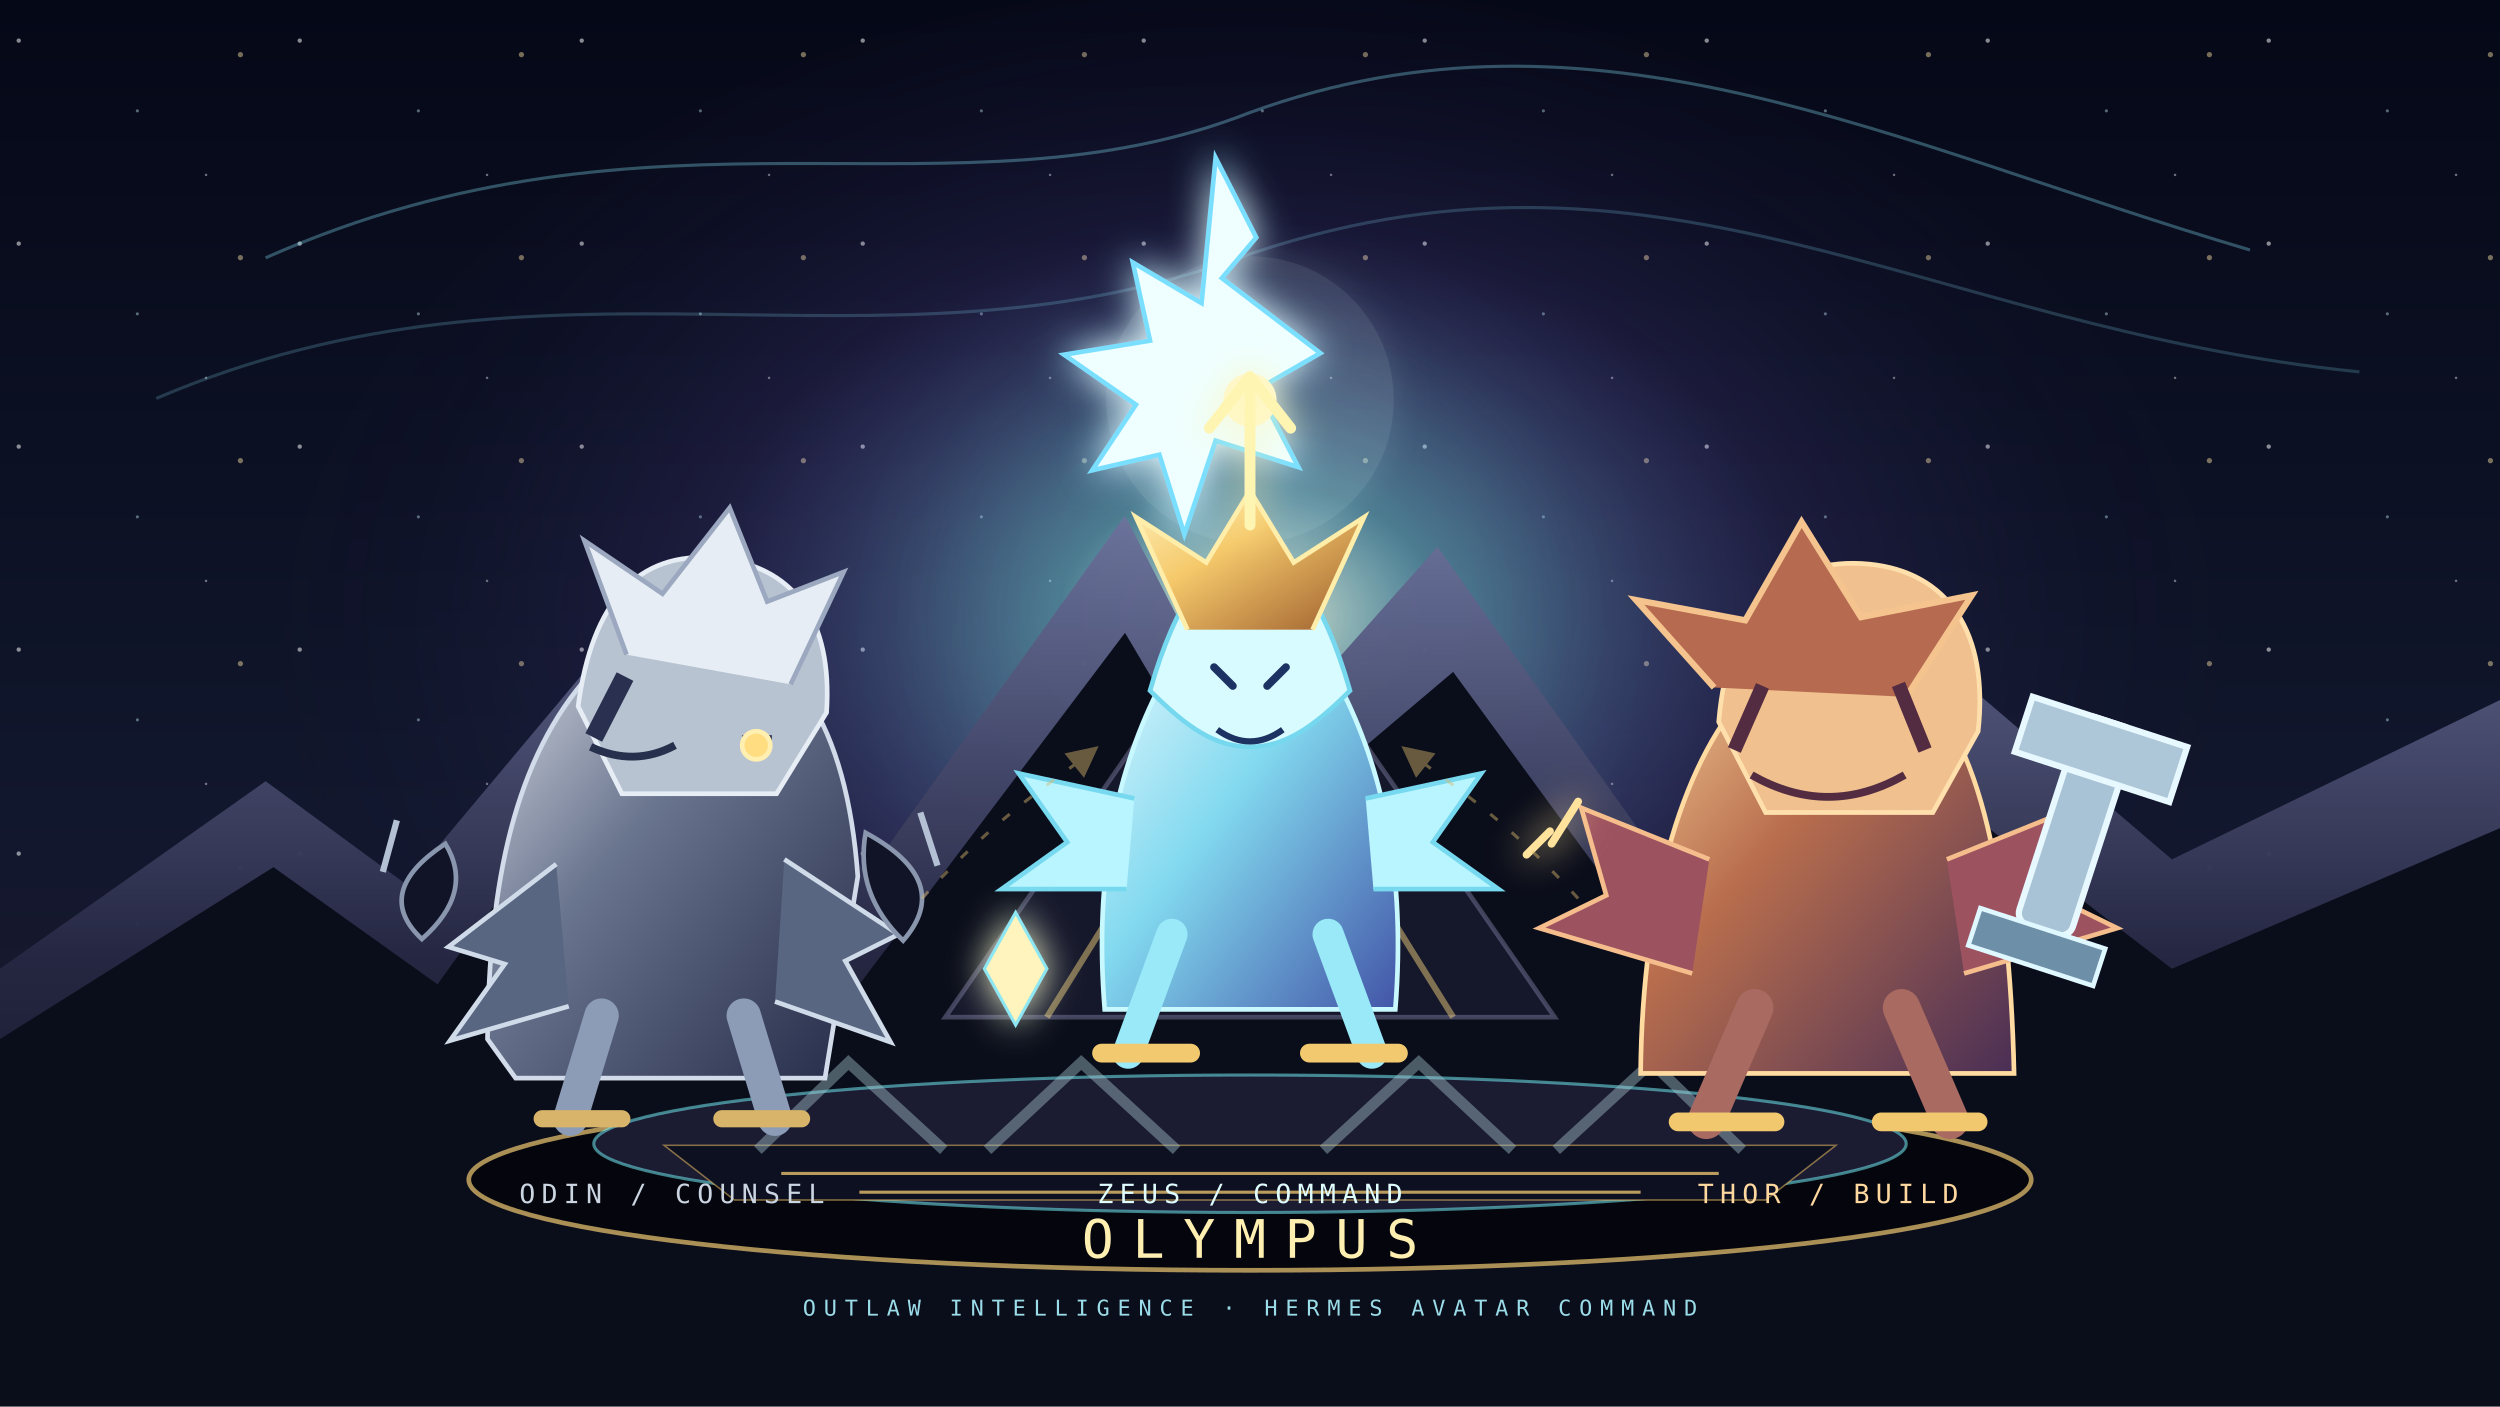
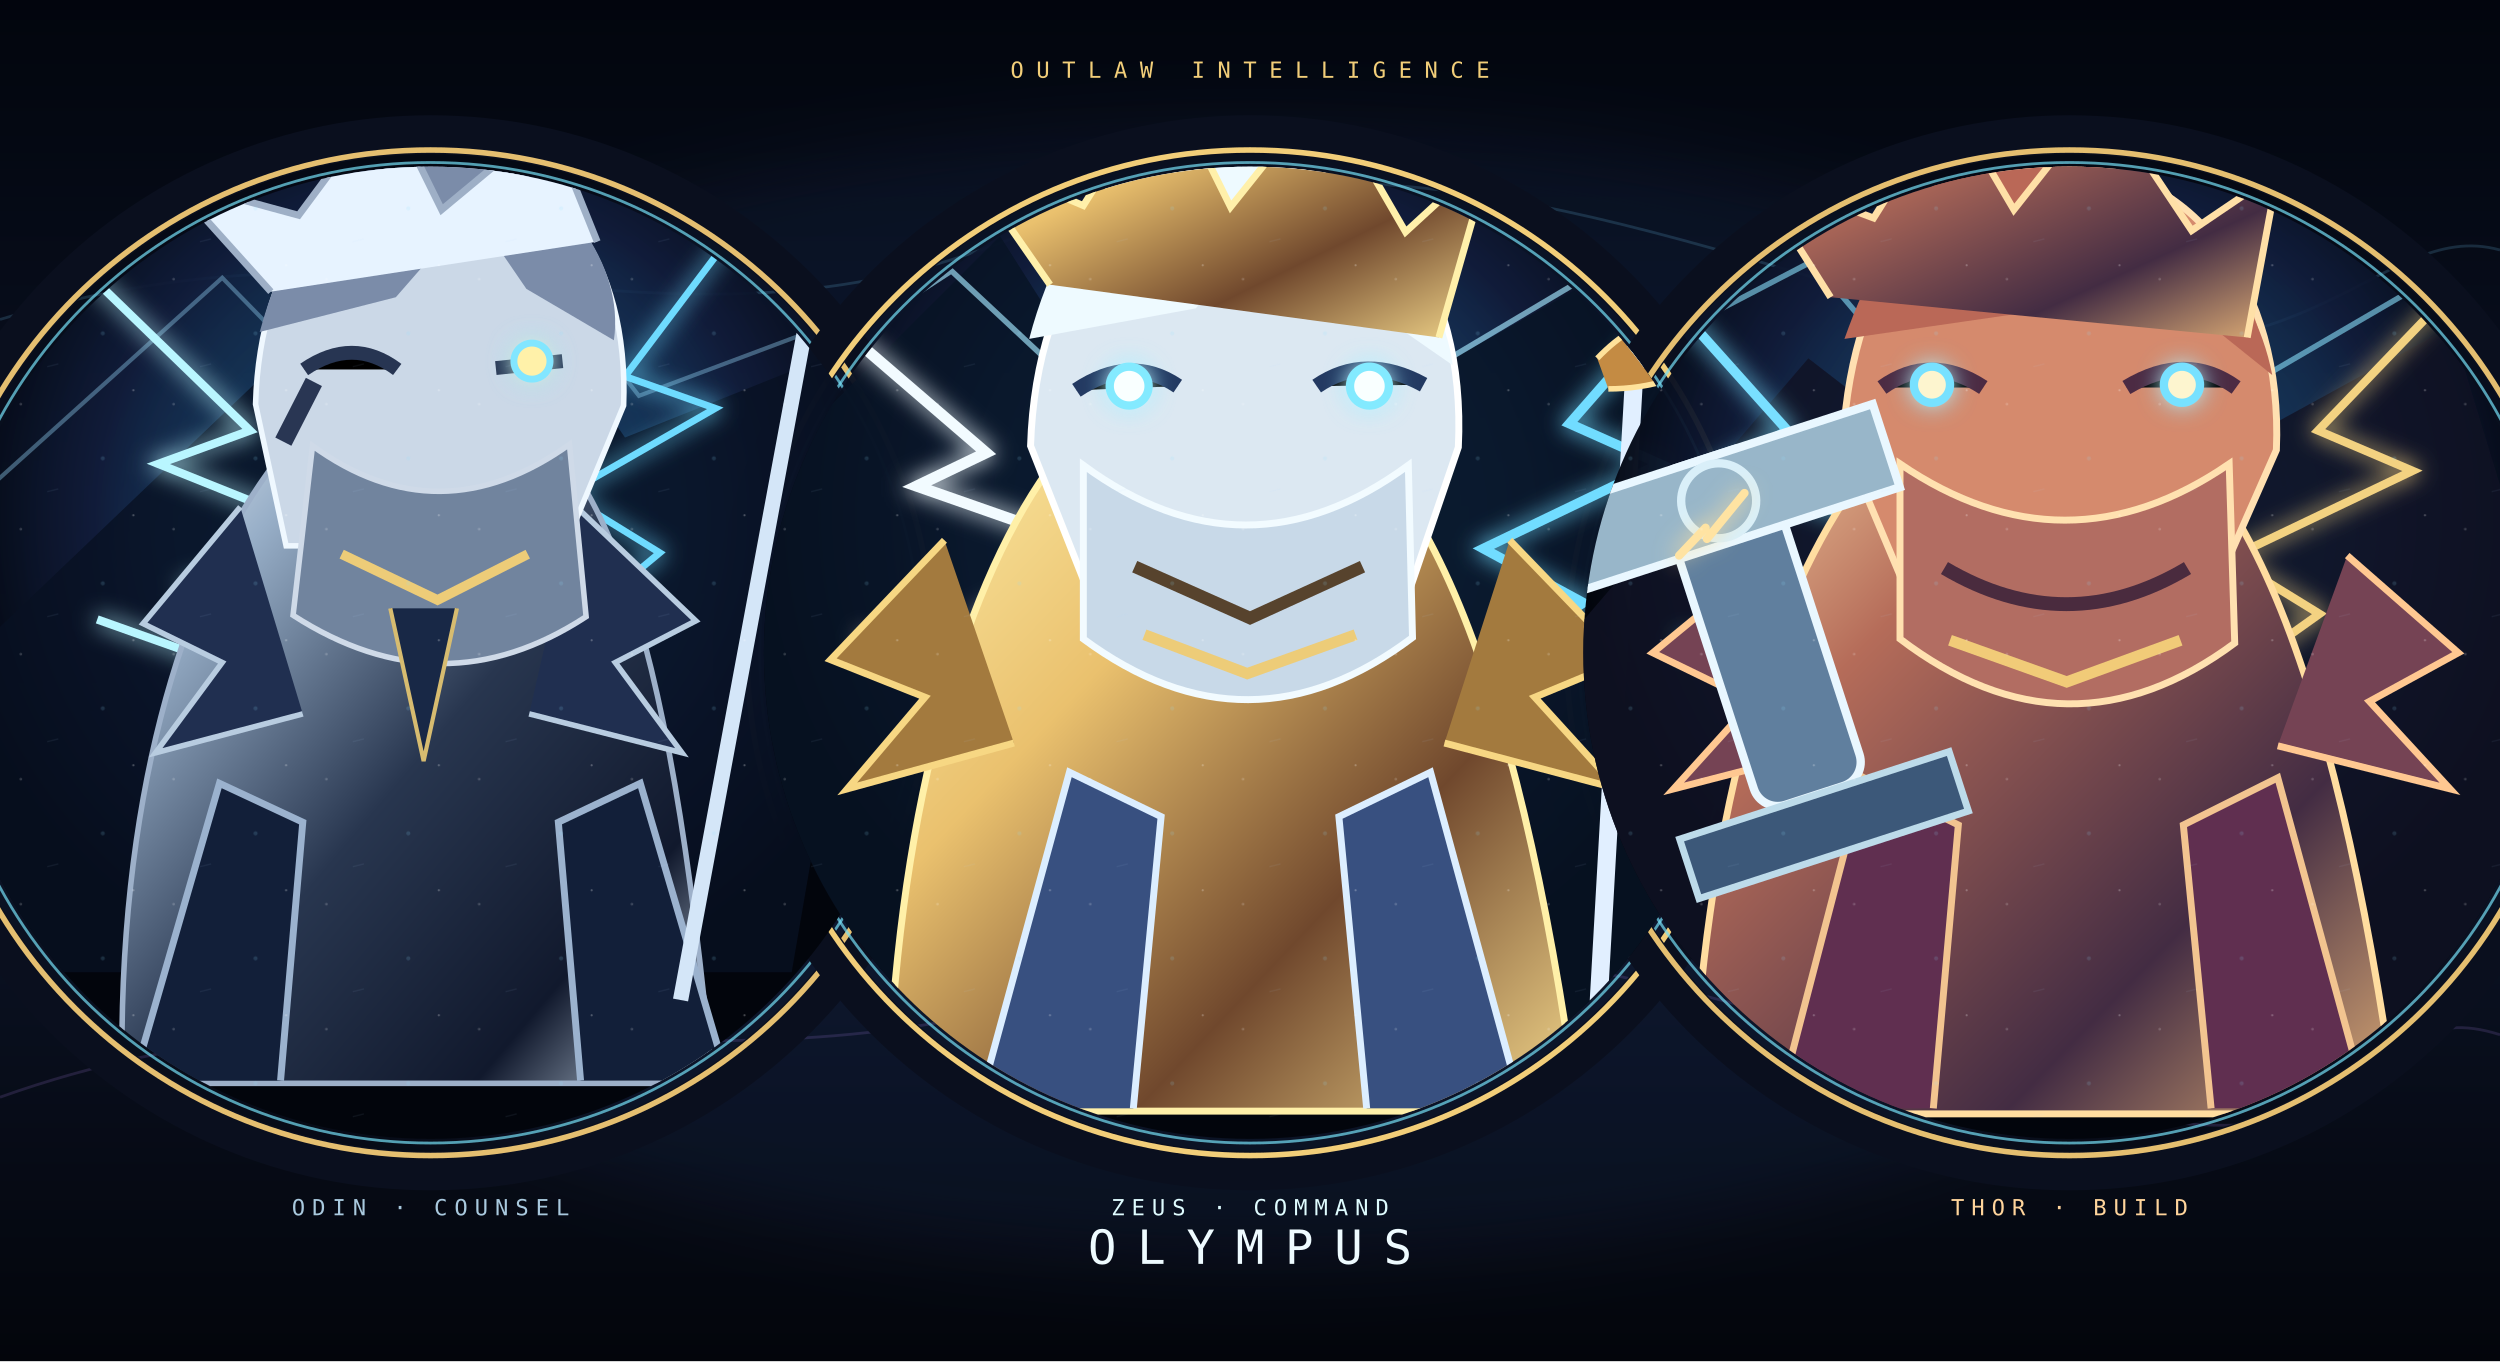
- <svg xmlns="http://www.w3.org/2000/svg" viewBox="0 0 1600 900" role="img" aria-labelledby="title desc">
+ <svg xmlns="http://www.w3.org/2000/svg" viewBox="0 0 1800 980" role="img" aria-labelledby="title desc">
  <defs>
-     <linearGradient id="sky" x1="0" y1="0" x2="0" y2="1">
-       <stop offset="0" stop-color="#050817" />
-       <stop offset="0.58" stop-color="#11172d" />
-       <stop offset="1" stop-color="#251a2e" />
+     <linearGradient id="bg" x2="0" y2="1">
+       <stop stop-color="#02050d" />
+       <stop offset=".55" stop-color="#0d162b" />
+       <stop offset="1" stop-color="#03050b" />
    </linearGradient>
-     <radialGradient id="halo" cx="50%" cy="46%" r="55%">
-       <stop offset="0" stop-color="#fff6cf" stop-opacity=".95" />
-       <stop offset=".18" stop-color="#8ce8ff" stop-opacity=".45" />
-       <stop offset=".52" stop-color="#9572ff" stop-opacity=".11" />
-       <stop offset="1" stop-color="#000" stop-opacity="0" />
+     <radialGradient id="storm" cx="50%" cy="36%">
+       <stop stop-color="#b9f3ff" stop-opacity=".4" />
+       <stop offset=".25" stop-color="#236ba1" stop-opacity=".34" />
+       <stop offset=".68" stop-color="#111d3c" stop-opacity=".92" />
+       <stop offset="1" stop-color="#02050c" />
    </radialGradient>
-     <linearGradient id="mountain" x1="0" y1="0" x2="0" y2="1">
-       <stop stop-color="#6b719b" />
-       <stop offset=".5" stop-color="#252742" />
-       <stop offset="1" stop-color="#080a16" />
+     <linearGradient id="steel" x1="0" y1="0" x2="1" y2="1">
+       <stop stop-color="#f7fbff" />
+       <stop offset=".22" stop-color="#98afc8" />
+       <stop offset=".52" stop-color="#28364f" />
+       <stop offset=".8" stop-color="#11192d" />
+       <stop offset="1" stop-color="#c7d8e8" />
    </linearGradient>
    <linearGradient id="gold" x1="0" y1="0" x2="1" y2="1">
-       <stop stop-color="#fff2bd" />
-       <stop offset=".4" stop-color="#f5c96b" />
-       <stop offset="1" stop-color="#9c5c2c" />
+       <stop stop-color="#fff2ae" />
+       <stop offset=".35" stop-color="#eac16e" />
+       <stop offset=".68" stop-color="#70482d" />
+       <stop offset="1" stop-color="#f6da8d" />
    </linearGradient>
-     <linearGradient id="zeus" x1="0" y1="0" x2="1" y2="1">
-       <stop stop-color="#eafaff" />
-       <stop offset=".45" stop-color="#82d9ef" />
-       <stop offset="1" stop-color="#4254a7" />
+     <linearGradient id="redmetal" x1="0" y1="0" x2="1" y2="1">
+       <stop stop-color="#ffe1ad" />
+       <stop offset=".3" stop-color="#b56c59" />
+       <stop offset=".72" stop-color="#432c43" />
+       <stop offset="1" stop-color="#e0ae76" />
    </linearGradient>
-     <linearGradient id="odin" x1="0" y1="0" x2="1" y2="1">
-       <stop stop-color="#d9dde5" />
-       <stop offset=".42" stop-color="#69748e" />
-       <stop offset="1" stop-color="#252b48" />
+     <linearGradient id="ice" x1="0" y1="0" x2="1" y2="1">
+       <stop stop-color="#e9fdff" />
+       <stop offset=".35" stop-color="#86dff5" />
+       <stop offset=".7" stop-color="#314e89" />
+       <stop offset="1" stop-color="#bd9dff" />
    </linearGradient>
-     <linearGradient id="thor" x1="0" y1="0" x2="1" y2="1">
-       <stop stop-color="#f5d09a" />
-       <stop offset=".4" stop-color="#b96e4d" />
-       <stop offset="1" stop-color="#492e55" />
-     </linearGradient>
-     <filter id="glow" x="-80%" y="-80%" width="260%" height="260%">
-       <feGaussianBlur stdDeviation="12" result="b" />
+     <filter id="electric" x="-80%" y="-80%" width="260%" height="260%">
+       <feGaussianBlur stdDeviation="8" result="blur" />
      <feMerge>
-         <feMergeNode in="b" />
+         <feMergeNode in="blur" />
        <feMergeNode in="SourceGraphic" />
      </feMerge>
    </filter>
-     <filter id="soft" x="-50%" y="-50%" width="200%" height="200%">
-       <feGaussianBlur stdDeviation="35" />
+     <filter id="aura" x="-80%" y="-80%" width="260%" height="260%">
+       <feGaussianBlur stdDeviation="26" />
    </filter>
-     <pattern id="stars" width="180" height="130" patternUnits="userSpaceOnUse">
-       <circle cx="12" cy="26" r="1.4" fill="#fff" opacity=".7" />
-       <circle cx="88" cy="71" r="1" fill="#c9f5ff" opacity=".55" />
-       <circle cx="154" cy="35" r="1.7" fill="#ffe7aa" opacity=".6" />
-       <circle cx="132" cy="112" r=".8" fill="#fff" opacity=".55" />
+     <clipPath id="left">
+       <circle cx="310" cy="470" r="350" />
+     </clipPath>
+     <clipPath id="center">
+       <circle cx="900" cy="470" r="350" />
+     </clipPath>
+     <clipPath id="right">
+       <circle cx="1490" cy="470" r="350" />
+     </clipPath>
+     <pattern id="grain" width="110" height="90" patternUnits="userSpaceOnUse">
+       <circle cx="15" cy="21" r="1" fill="#fff" opacity=".4" />
+       <circle cx="74" cy="60" r="1.5" fill="#8edfff" opacity=".35" />
+       <circle cx="96" cy="11" r=".8" fill="#fff" opacity=".6" />
+       <path d="M34 84l8-2" stroke="#b5d8ff" opacity=".16" />
    </pattern>
-     <marker id="arrow" markerWidth="10" markerHeight="10" refX="8" refY="5" orient="auto">
-       <path d="M0 0L10 5L0 10z" fill="#d9b86d" />
-     </marker>
  </defs>
-   <rect width="1600" height="900" fill="url(#sky)" />
-   <rect width="1600" height="620" fill="url(#stars)" opacity=".75" />
-   <ellipse cx="800" cy="430" rx="620" ry="440" fill="url(#halo)" />
-   <circle cx="800" cy="395" r="190" fill="#92f1ff" opacity=".08" filter="url(#soft)" />
-   <path d="M0 620L170 500L260 566L420 375L555 560L720 330L800 485L920 350L1080 575L1240 422L1390 550L1600 448V900H0z" fill="url(#mountain)" opacity=".96" />
-   <path d="M0 665L175 555L280 630L420 435L550 630L720 405L800 540L930 430L1088 646L1240 505L1390 620L1600 530V900H0z" fill="#0a0d1a" />
-   <path d="M605 651L800 370L995 651Z" fill="#15172a" stroke="#8a8ab3" stroke-opacity=".42" stroke-width="3" />
-   <path d="M670 651L800 442L930 651" fill="none" stroke="#f2d37d" stroke-opacity=".48" stroke-width="4" />
-   <g opacity=".9" stroke="#8deaff" stroke-width="2" fill="none">
-     <path d="M170 165C420 54 612 146 800 72C1020 -8 1210 92 1440 160" opacity=".35" />
-     <path d="M100 255C350 148 560 248 790 166C1060 70 1230 210 1510 238" opacity=".22" />
+   <rect width="1800" height="980" fill="url(#bg)" />
+   <ellipse cx="900" cy="500" rx="850" ry="410" fill="#2a4a82" opacity=".13" filter="url(#aura)" />
+   <path d="M0 230C300 140 470 270 720 175S1160 160 1410 230S1710 155 1800 180" fill="none" stroke="#72c4ef" stroke-opacity=".18" stroke-width="2" />
+   <path d="M0 790C280 690 470 795 750 720S1180 700 1460 785S1690 710 1800 745" fill="none" stroke="#bc8cff" stroke-opacity=".15" stroke-width="2" />
+   <g fill="none" stroke-linecap="round">
+     <circle cx="310" cy="470" r="373" stroke="#0a0f1e" stroke-width="28" />
+     <circle cx="310" cy="470" r="362" stroke="#e5bf70" stroke-width="4" />
+     <circle cx="310" cy="470" r="353" stroke="#75dff5" stroke-opacity=".7" stroke-width="2" />
+     <circle cx="900" cy="470" r="373" stroke="#0a0f1e" stroke-width="28" />
+     <circle cx="900" cy="470" r="362" stroke="#f2ce79" stroke-width="4" />
+     <circle cx="900" cy="470" r="353" stroke="#75dff5" stroke-opacity=".7" stroke-width="2" />
+     <circle cx="1490" cy="470" r="373" stroke="#0a0f1e" stroke-width="28" />
+     <circle cx="1490" cy="470" r="362" stroke="#e5bf70" stroke-width="4" />
+     <circle cx="1490" cy="470" r="353" stroke="#75dff5" stroke-opacity=".7" stroke-width="2" />
  </g>
-   <g transform="translate(800 256)">
-     <circle r="92" fill="#dffcff" opacity=".14" filter="url(#glow)" />
-     <path d="M-22-155L4-104L-18-78L45-30L5-7L31 43L-22 26L-42 86L-58 35L-101 45L-73 3L-119-29L-64-38L-75-88L-31-62Z" fill="#efffff" stroke="#7adfff" stroke-width="3" filter="url(#glow)" />
-     <circle r="17" fill="#fff8cf" />
+   <g clip-path="url(#left)">
+     <circle cx="310" cy="470" r="350" fill="url(#storm)" />
+     <path d="M-30 480L190 270L265 337L360 185L450 315L650 235L570 700H-20Z" fill="#071022" opacity=".8" />
+     <path d="M-40 380L160 200L240 282L340 130L460 285L660 210" fill="none" stroke="#8bc7e8" stroke-opacity=".42" stroke-width="3" />
+     <path d="M20 155L180 310L114 334L251 389L135 422L264 515L70 446" fill="none" stroke="#b9f6ff" stroke-width="6" filter="url(#electric)" />
+     <path d="M545 145L450 271L515 294L407 356L475 398L352 500" fill="none" stroke="#6edbff" stroke-width="5" filter="url(#electric)" />
+     <path d="M88 780C84 578 131 426 193 340C225 294 276 265 335 280C433 304 482 447 513 780Z" fill="url(#steel)" stroke="#9db0c9" stroke-width="4" />
+     <path d="M173 365L103 449L160 477L112 542L218 514M415 365L501 447L443 477L491 542L381 514" fill="#202f50" stroke="#b8cce0" stroke-width="4" />
+     <path d="M184 291C187 185 242 113 320 114C401 115 453 188 449 292L407 393L206 393Z" fill="#cbd8e7" stroke="#eff8ff" stroke-width="4" />
+     <path d="M187 239C216 132 280 83 350 111C405 132 450 190 442 245L379 208L340 151L285 214Z" fill="#7b8ca9" />
+     <path d="M195 210L123 130L215 155L278 70L318 151L395 87L430 174" fill="#e7f3ff" stroke="#9eafc6" stroke-width="5" />
+     <path d="M219 266Q254 242 286 266" stroke="#273552" stroke-width="10" />
+     <path d="M357 265L405 260" stroke="#273552" stroke-width="10" />
+     <circle cx="383" cy="260" r="13" fill="#fff1a9" stroke="#82e6ff" stroke-width="5" filter="url(#electric)" />
+     <path d="M226 275L204 318" stroke="#293653" stroke-width="13" />
+     <path d="M225 321Q316 387 410 320L422 444Q318 512 211 443Z" fill="#71849e" stroke="#cfdae8" stroke-width="4" />
+     <path d="M246 399L315 432L380 399" fill="none" stroke="#edcc78" stroke-width="7" />
+     <path d="M281 438L305 548L329 438" fill="#182846" stroke="#d7bc70" stroke-width="3" />
+     <path d="M96 778L158 564L218 592L202 778M524 778L461 564L402 592L418 778" fill="#121f39" stroke="#9bb2ce" stroke-width="5" />
+     <path d="M490 720L592 170" stroke="#d4e6f8" stroke-width="11" />
+     <path d="M592 170L638 201L580 211Z" fill="#d9eafa" stroke="#fff" stroke-width="3" />
+     <path d="M615 223Q668 183 700 228Q663 245 624 248M610 231Q663 274 694 233Q655 216 617 212" fill="#10182a" stroke="#86a1bd" stroke-width="3" />
+     <rect x="0" y="0" width="620" height="900" fill="url(#grain)" opacity=".42" />
  </g>
-   <g transform="translate(800 650)">
-     <ellipse cx="0" cy="105" rx="500" ry="58" fill="#05060d" stroke="#f0ca73" stroke-width="3" stroke-opacity=".7" />
-     <ellipse cx="0" cy="82" rx="420" ry="44" fill="#1b1b31" stroke="#70e7ee" stroke-width="2" stroke-opacity=".55" />
-     <path d="M-375 83H375L330 118H-330Z" fill="#0d1020" stroke="#e7bb61" stroke-opacity=".55" />
-     <path d="M-315 86L-257 30L-196 86M-168 86L-108 30L-47 86M47 86L108 30L168 86M196 86L257 30L315 86" fill="none" stroke="#a8c8d3" stroke-opacity=".42" stroke-width="7" />
-     <g stroke="#f1ca72" stroke-width="2" opacity=".75">
-       <path d="M-300 101H300" />
-       <path d="M-250 113H250" />
+   <g clip-path="url(#center)">
+     <circle cx="900" cy="470" r="350" fill="url(#storm)" />
+     <path d="M530 360L720 170L795 288L906 130L1004 282L1178 184L1260 410L1180 770H548Z" fill="#071324" opacity=".82" />
+     <path d="M548 284L685 195L761 266L900 110L1025 269L1158 190L1240 305" fill="none" stroke="#a5e8ff" stroke-width="4" opacity=".65" />
+     <path d="M552 190L710 326L660 350L800 399L708 444L849 518L620 460" fill="none" stroke="#f2fbff" stroke-width="8" filter="url(#electric)" />
+     <path d="M1250 168L1130 305L1195 334L1068 395L1140 434L1005 520" fill="none" stroke="#71dcff" stroke-width="7" filter="url(#electric)" />
+     <path d="M639 800C645 594 690 429 755 338C789 291 845 264 908 278C1019 302 1092 478 1136 800Z" fill="url(#gold)" stroke="#fff0a8" stroke-width="5" />
+     <path d="M680 389L598 475L666 502L610 568L730 535M1087 389L1170 475L1105 502L1165 568L1040 535" fill="#a37a3e" stroke="#f7d783" stroke-width="5" />
+     <path d="M742 321C746 196 812 116 899 116C993 116 1056 201 1050 322L1008 445L791 445Z" fill="#dce8f2" stroke="#fff" stroke-width="5" />
+     <path d="M741 244C768 141 835 75 908 105C978 132 1037 197 1046 263L974 213L922 147L861 222Z" fill="#eefaff" />
+     <path d="M756 205L690 110L780 148L839 54L886 149L953 65L1012 167L1074 110L1036 243" fill="url(#gold)" stroke="#fff0aa" stroke-width="5" />
+     <path d="M775 281Q814 255 848 278" stroke="#233961" stroke-width="11" />
+     <path d="M948 278Q983 254 1025 277" stroke="#233961" stroke-width="11" />
+     <circle cx="813" cy="278" r="14" fill="#f9ffff" stroke="#83eaff" stroke-width="6" filter="url(#electric)" />
+     <circle cx="986" cy="278" r="14" fill="#f9ffff" stroke="#83eaff" stroke-width="6" filter="url(#electric)" />
+     <path d="M780 335Q897 421 1014 335L1017 459Q899 548 780 460Z" fill="#c8d9e8" stroke="#f2fbff" stroke-width="5" />
+     <path d="M817 408L900 445L981 408" fill="none" stroke="#57432d" stroke-width="9" />
+     <path d="M824 457L898 485L976 457" fill="none" stroke="#edcc78" stroke-width="8" />
+     <path d="M900 94V-15M900-15L871 28M900-15L929 28" stroke="#fff7c1" stroke-width="10" stroke-linecap="round" filter="url(#electric)" />
+     <path d="M704 798L770 556L836 588L816 798M1096 798L1030 556L964 588L984 798" fill="#385080" stroke="#dceeff" stroke-width="5" />
+     <path d="M1150 740L1180 210" stroke="#e1efff" stroke-width="13" />
+     <path d="M1180 210L1233 252L1174 263Z" fill="#f5faff" stroke="#b2edff" stroke-width="4" />
+     <path d="M1150 258Q1200 206 1242 254Q1203 280 1158 280" fill="#c48b43" stroke="#ffe29a" stroke-width="4" />
+     <rect x="530" y="0" width="740" height="900" fill="url(#grain)" opacity=".4" />
+   </g>
+   <g clip-path="url(#right)">
+     <circle cx="1490" cy="470" r="350" fill="url(#storm)" />
+     <path d="M1120 470L1302 258L1390 326L1490 165L1608 321L1765 235L1840 480L1765 790H1120Z" fill="#101224" opacity=".84" />
+     <path d="M1140 274L1305 188L1376 272L1491 140L1618 278L1750 201L1812 318" fill="none" stroke="#84d9f4" stroke-width="4" opacity=".62" />
+     <path d="M1150 157L1287 310L1237 338L1386 391L1291 444L1433 510L1210 461" fill="none" stroke="#79dfff" stroke-width="7" filter="url(#electric)" />
+     <path d="M1790 184L1669 310L1737 339L1605 402L1670 442L1545 531" fill="none" stroke="#f3d281" stroke-width="6" filter="url(#electric)" />
+     <path d="M1218 802C1228 594 1270 444 1334 351C1370 300 1421 274 1491 281C1608 293 1680 472 1726 802Z" fill="url(#redmetal)" stroke="#ffdda0" stroke-width="5" />
+     <path d="M1275 400L1190 470L1262 505L1205 568L1325 537M1690 400L1770 470L1706 505L1764 568L1640 537" fill="#754354" stroke="#ffc891" stroke-width="5" />
+     <path d="M1327 317C1334 193 1395 119 1485 119C1579 119 1644 207 1639 324L1594 426L1373 426Z" fill="#d58a6d" stroke="#ffe0b1" stroke-width="5" />
+     <path d="M1328 244C1361 151 1412 87 1489 111C1564 135 1623 201 1636 270L1570 217L1518 158L1459 225Z" fill="#ba6857" />
+     <path d="M1318 214L1261 124L1349 157L1403 71L1450 151L1514 70L1578 166L1640 124L1618 243" fill="url(#redmetal)" stroke="#ffe0a7" stroke-width="5" />
+     <path d="M1355 279Q1390 254 1428 279" stroke="#4c2b43" stroke-width="11" />
+     <path d="M1531 279Q1574 253 1610 279" stroke="#4c2b43" stroke-width="11" />
+     <circle cx="1391" cy="277" r="13" fill="#fdf5cf" stroke="#77e1ff" stroke-width="6" filter="url(#electric)" />
+     <circle cx="1571" cy="277" r="13" fill="#fdf5cf" stroke="#77e1ff" stroke-width="6" filter="url(#electric)" />
+     <path d="M1368 334Q1487 415 1605 334L1609 463Q1489 552 1368 460Z" fill="#b26d62" stroke="#ffe1b0" stroke-width="5" />
+     <path d="M1400 409Q1488 461 1575 409" fill="none" stroke="#4a2b3e" stroke-width="10" />
+     <path d="M1404 461L1488 491L1570 461" fill="none" stroke="#f1cb78" stroke-width="8" />
+     <path d="M1280 798L1342 560L1410 594L1392 798M1705 798L1640 560L1572 594L1592 798" fill="#602f50" stroke="#f2c490" stroke-width="5" />
+     <g transform="translate(1260 430) rotate(-18)">
+       <rect x="-40" y="-105" width="80" height="255" rx="18" fill="#607f9e" stroke="#e9f7ff" stroke-width="6" />
+       <path d="M-127-105H127V-42H-127Z" fill="#98b6c9" stroke="#e9f7ff" stroke-width="6" />
+       <path d="M-102 150H102V195H-102Z" fill="#3c5879" stroke="#bddbea" stroke-width="5" />
+       <circle cx="0" cy="-73" r="27" fill="none" stroke="#d9eff9" stroke-width="6" />
    </g>
+     <path d="M1256 355L1229 388M1228 380L1209 400" stroke="#ffe3a2" stroke-width="6" stroke-linecap="round" filter="url(#electric)" />
+     <rect x="1120" y="0" width="740" height="900" fill="url(#grain)" opacity=".4" />
  </g>
-   <g transform="translate(800 486)">
-     <path d="M-93 160C-100 73-85 6-57-48C-43-74-24-91 0-93C24-91 43-74 57-48C85 6 100 73 93 160Z" fill="url(#zeus)" stroke="#c8f9ff" stroke-width="3" />
-     <path d="M-64-44C-47-103-26-131 0-131C26-131 47-103 64-44C40-20 22-8 0-8C-22-8-40-20-64-44Z" fill="#d8fbff" stroke="#75d8ee" stroke-width="3" />
-     <path d="M-40-83L-73-155L-28-126L0-172L28-126L73-155L40-83" fill="url(#gold)" stroke="#ffedaa" stroke-width="3" />
-     <path d="M-23-59L-11-47M23-59L11-47" stroke="#1b3262" stroke-width="5" stroke-linecap="round" />
-     <path d="M-21-19Q0-4 21-19" fill="none" stroke="#1b3262" stroke-width="4" />
-     <path d="M-74 25L-148 9L-117 53L-159 83L-79 83" fill="#b9f5ff" stroke="#77d9ef" stroke-width="3" />
-     <path d="M74 25L148 9L117 53L159 83L79 83" fill="#b9f5ff" stroke="#77d9ef" stroke-width="3" />
-     <path d="M-50 112L-78 188M50 112L78 188" stroke="#99e9f8" stroke-width="20" stroke-linecap="round" />
-     <path d="M-95 188H-38M38 188H95" stroke="#f2c96f" stroke-width="12" stroke-linecap="round" />
-     <path d="M-150 98L-170 134L-150 170L-130 134Z" fill="#fff4bd" stroke="#8de7f3" stroke-width="2" filter="url(#glow)" />
-     <path d="M0-150V-245M0-245L-26-212M0-245L26-212" stroke="#fff5b3" stroke-width="7" stroke-linecap="round" filter="url(#glow)" />
-   </g>
-   <g transform="translate(430 530)">
-     <path d="M-118 135C-117 35-101-45-52-99C-30-123-11-131 20-127C76-120 112-67 119 31L98 160H-100Z" fill="url(#odin)" stroke="#d2dbea" stroke-width="3" />
-     <path d="M-60-78C-51-145-22-177 28-173C78-168 103-134 99-74L67-22H-32Z" fill="#b7c3d1" stroke="#e7edf5" stroke-width="3" />
-     <path d="M-29-111L-56-184L-6-150L37-205L61-145L110-164L76-92" fill="#e6edf4" stroke="#9ba8bf" stroke-width="3" />
-     <path d="M-30-97L-50-58" stroke="#2a3150" stroke-width="12" />
-     <path d="M-52-52Q-24-39 2-53" fill="none" stroke="#27304c" stroke-width="5" />
-     <path d="M45-57L64-57" stroke="#27304c" stroke-width="5" />
-     <circle cx="54" cy="-53" r="9" fill="#ffdd80" stroke="#fff0b1" stroke-width="3" />
-     <path d="M-74 23L-143 76L-107 87L-142 136L-66 114" fill="#596681" stroke="#d0dbea" stroke-width="3" />
-     <path d="M72 20L145 68L111 85L140 137L66 111" fill="#596681" stroke="#d0dbea" stroke-width="3" />
-     <path d="M-45 120L-65 186M46 120L66 186" stroke="#8d9cb6" stroke-width="22" stroke-linecap="round" />
-     <path d="M-83 186H-32M32 186H83" stroke="#d7b46a" stroke-width="11" stroke-linecap="round" />
-     <path d="M-145 10Q-192 41-160 71Q-126 41-145 10ZM124 3Q181 34 148 72Q117 42 124 3Z" fill="#101426" stroke="#8996ad" stroke-width="3" />
-     <path d="M-176-5L-185 28M159-10L170 24" stroke="#b4c1d5" stroke-width="4" />
-   </g>
-   <g transform="translate(1170 530)">
-     <path d="M-120 157C-119 42-92-47-48-91C-23-116 13-122 48-99C95-68 116 25 119 157Z" fill="url(#thor)" stroke="#ffdba1" stroke-width="3" />
-     <path d="M-70-68C-64-141-27-174 26-169C77-164 103-125 96-62L67-10H-40Z" fill="#f0c18e" stroke="#ffe0ad" stroke-width="3" />
-     <path d="M-73-90L-123-146L-53-133L-17-196L21-135L92-149L50-84" fill="#b66a50" stroke="#f5c48e" stroke-width="4" />
-     <path d="M-42-91L-60-50M45-92L62-50" stroke="#532c41" stroke-width="9" />
-     <path d="M-49-34Q0-6 49-34" fill="none" stroke="#532c41" stroke-width="5" />
-     <path d="M-76 20L-158-13L-142 43L-185 64L-87 93" fill="#9d5260" stroke="#f5bd8c" stroke-width="3" />
-     <path d="M76 20L158-13L142 43L185 64L87 93" fill="#9d5260" stroke="#f5bd8c" stroke-width="3" />
-     <path d="M-47 115L-78 187M47 115L78 187" stroke="#a96a61" stroke-width="24" stroke-linecap="round" />
-     <path d="M-96 188H-34M34 188H96" stroke="#f2c86f" stroke-width="12" stroke-linecap="round" />
-     <g transform="translate(155 10) rotate(18)">
-       <rect x="-18" y="-82" width="36" height="140" rx="8" fill="#a8c3d5" stroke="#e7f8ff" stroke-width="4" />
-       <path d="M-52-82H52V-45H-52Z" fill="#aec7d8" stroke="#e7f8ff" stroke-width="4" />
-       <path d="M-42 57H42V82H-42Z" fill="#6e8fa8" stroke="#dff7ff" stroke-width="3" />
-     </g>
-     <path d="M-160-17L-177 10M-178 2L-193 17" stroke="#ffe29c" stroke-width="5" stroke-linecap="round" filter="url(#glow)" />
-   </g>
-   <g fill="none" stroke="#d9b86d" stroke-width="2" opacity=".45" stroke-dasharray="6 12">
-     <path d="M590 575C640 520 675 500 700 480" marker-end="url(#arrow)" />
-     <path d="M1010 575C960 520 925 500 900 480" marker-end="url(#arrow)" />
-   </g>
-   <g font-family="ui-monospace, SFMono-Regular, Menlo, monospace" text-anchor="middle">
-     <text x="800" y="805" fill="#fff0b1" font-size="34" letter-spacing="12">OLYMPUS</text>
-     <text x="800" y="842" fill="#9adce8" font-size="14" letter-spacing="5">OUTLAW INTELLIGENCE · HERMES AVATAR COMMAND</text>
-     <text x="430" y="770" fill="#cbd5e1" font-size="17" letter-spacing="4">ODIN / COUNSEL</text>
-     <text x="800" y="770" fill="#dffcff" font-size="17" letter-spacing="4">ZEUS / COMMAND</text>
-     <text x="1170" y="770" fill="#ffd8a0" font-size="17" letter-spacing="4">THOR / BUILD</text>
+   <g font-family="ui-monospace,SFMono-Regular,Menlo,monospace" text-anchor="middle">
+     <text x="900" y="56" fill="#f2ce79" font-size="16" letter-spacing="9">OUTLAW INTELLIGENCE</text>
+     <text x="900" y="910" fill="#eefbff" font-size="34" letter-spacing="15">OLYMPUS</text>
+     <text x="310" y="875" fill="#a9c9de" font-size="16" letter-spacing="5">ODIN · COUNSEL</text>
+     <text x="900" y="875" fill="#dffcff" font-size="16" letter-spacing="5">ZEUS · COMMAND</text>
+     <text x="1490" y="875" fill="#ffd49b" font-size="16" letter-spacing="5">THOR · BUILD</text>
  </g>
</svg>
